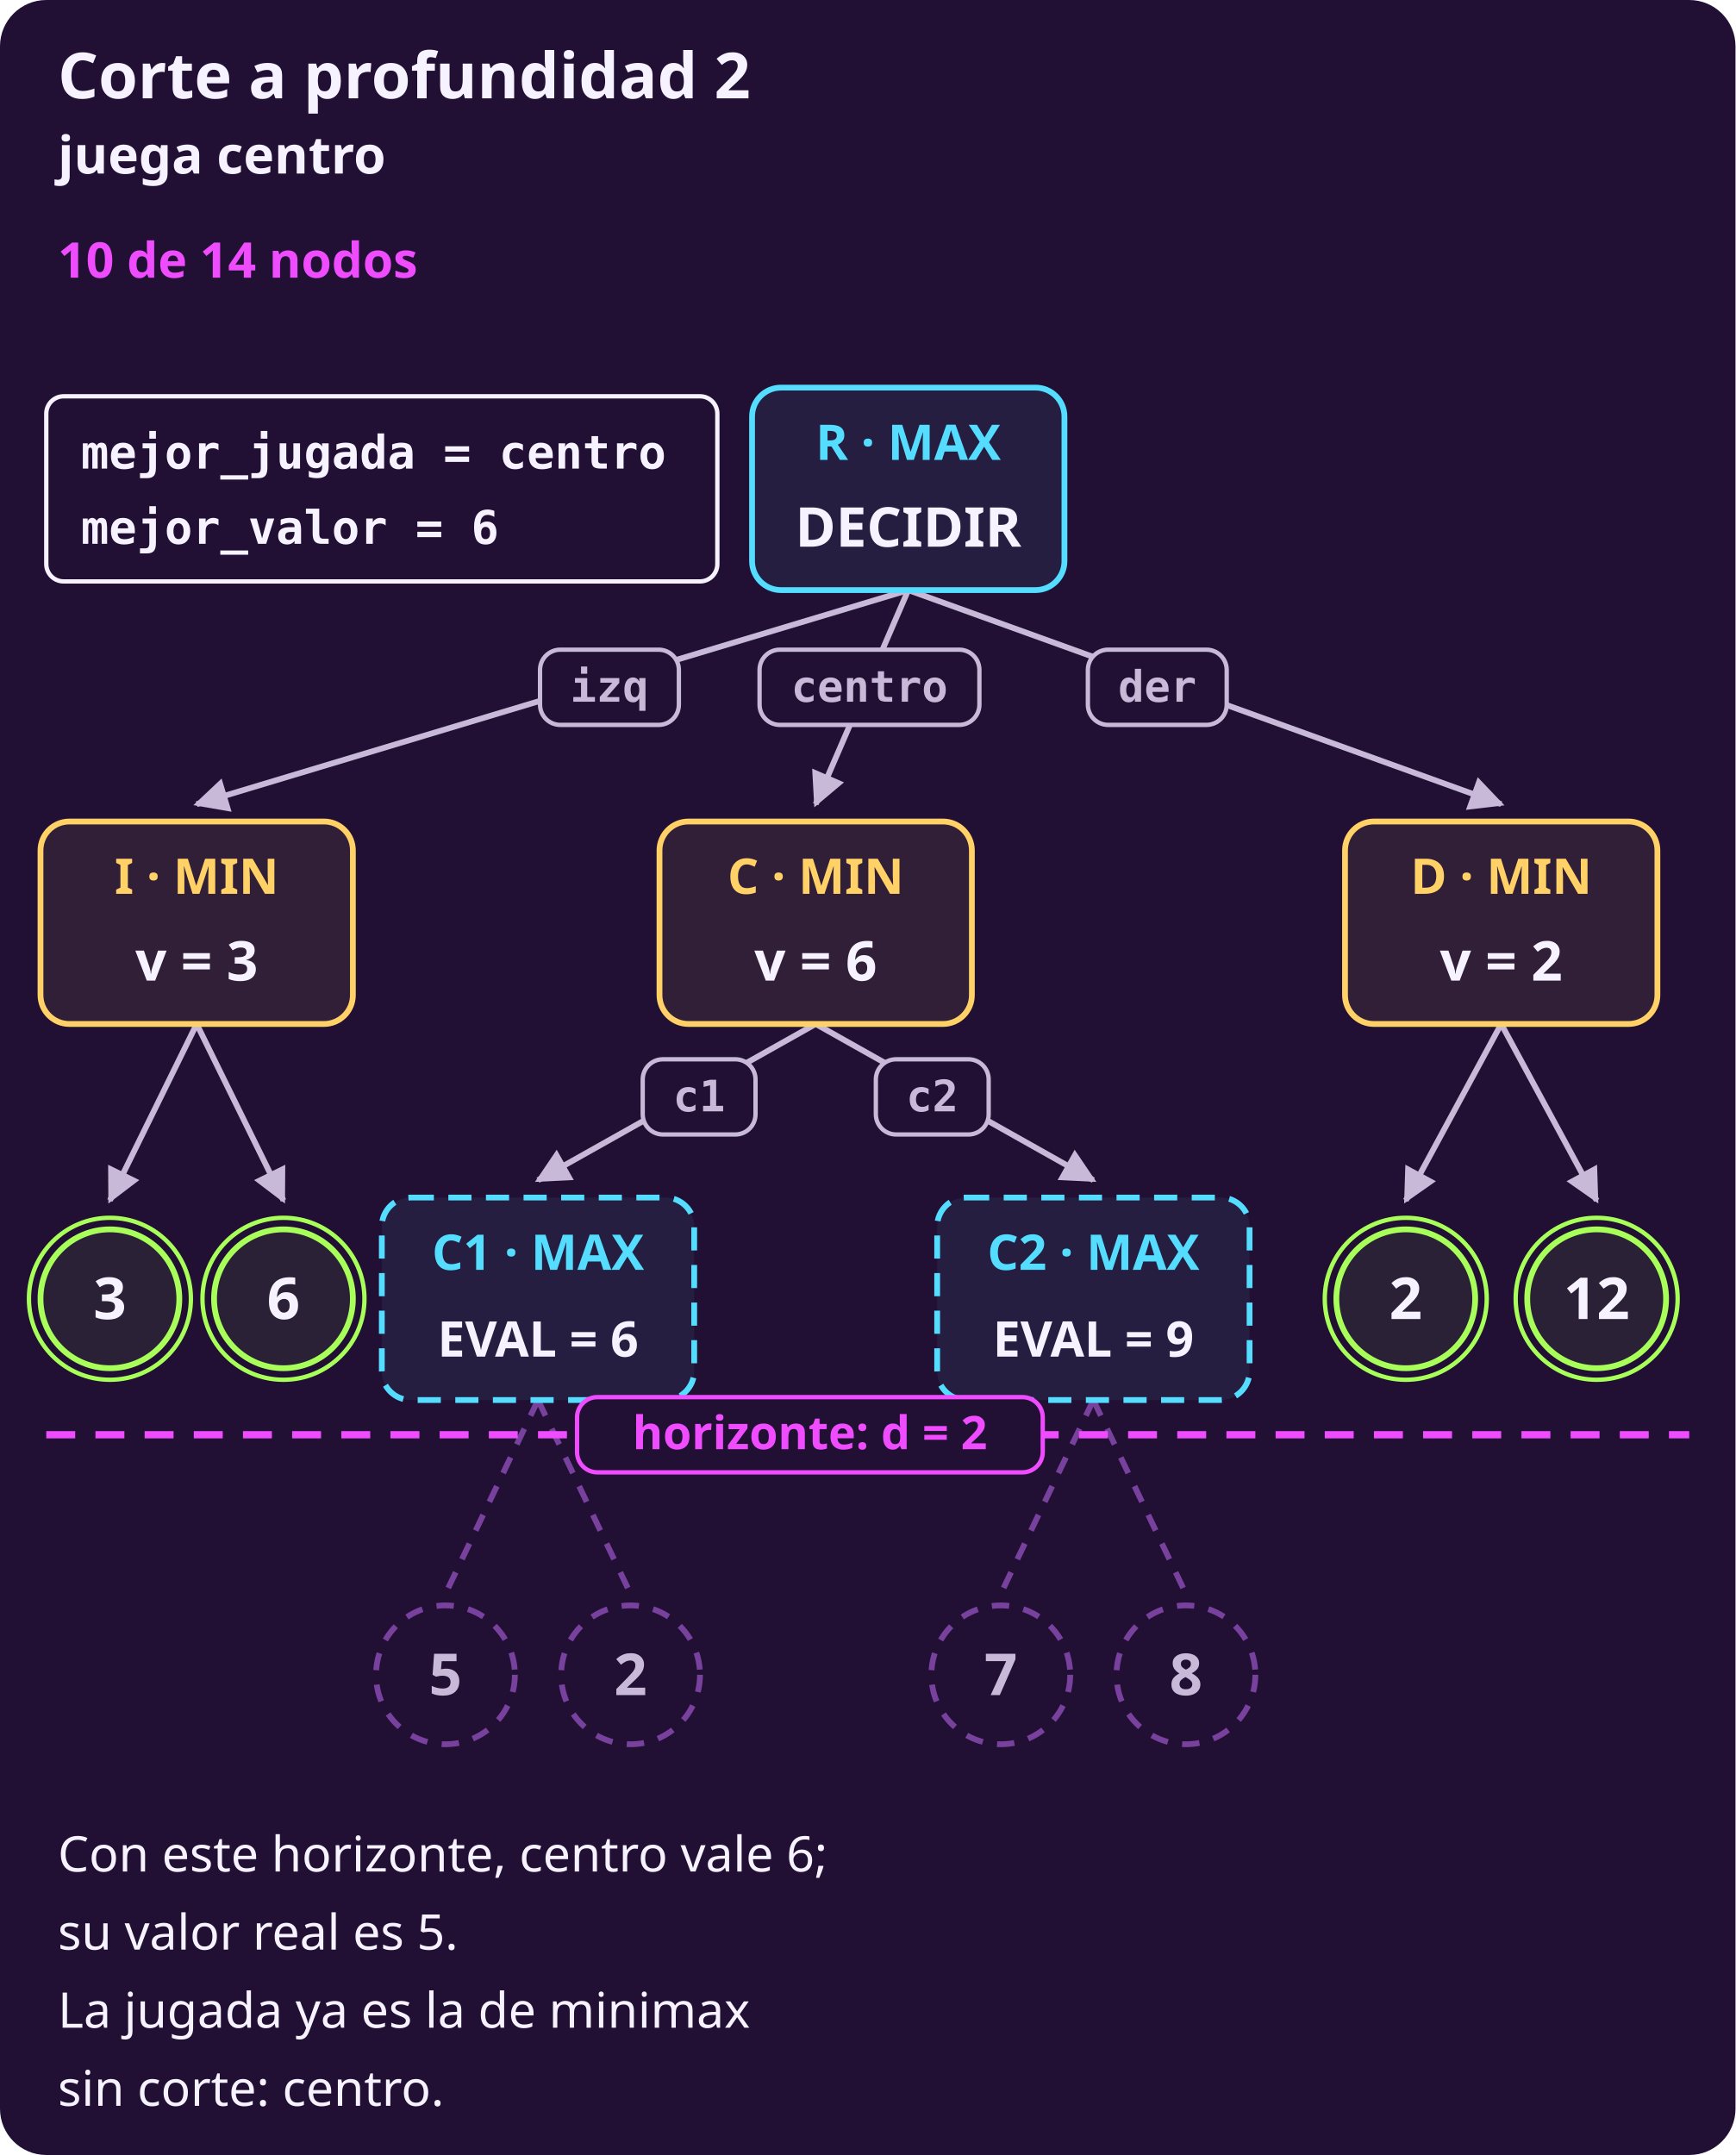
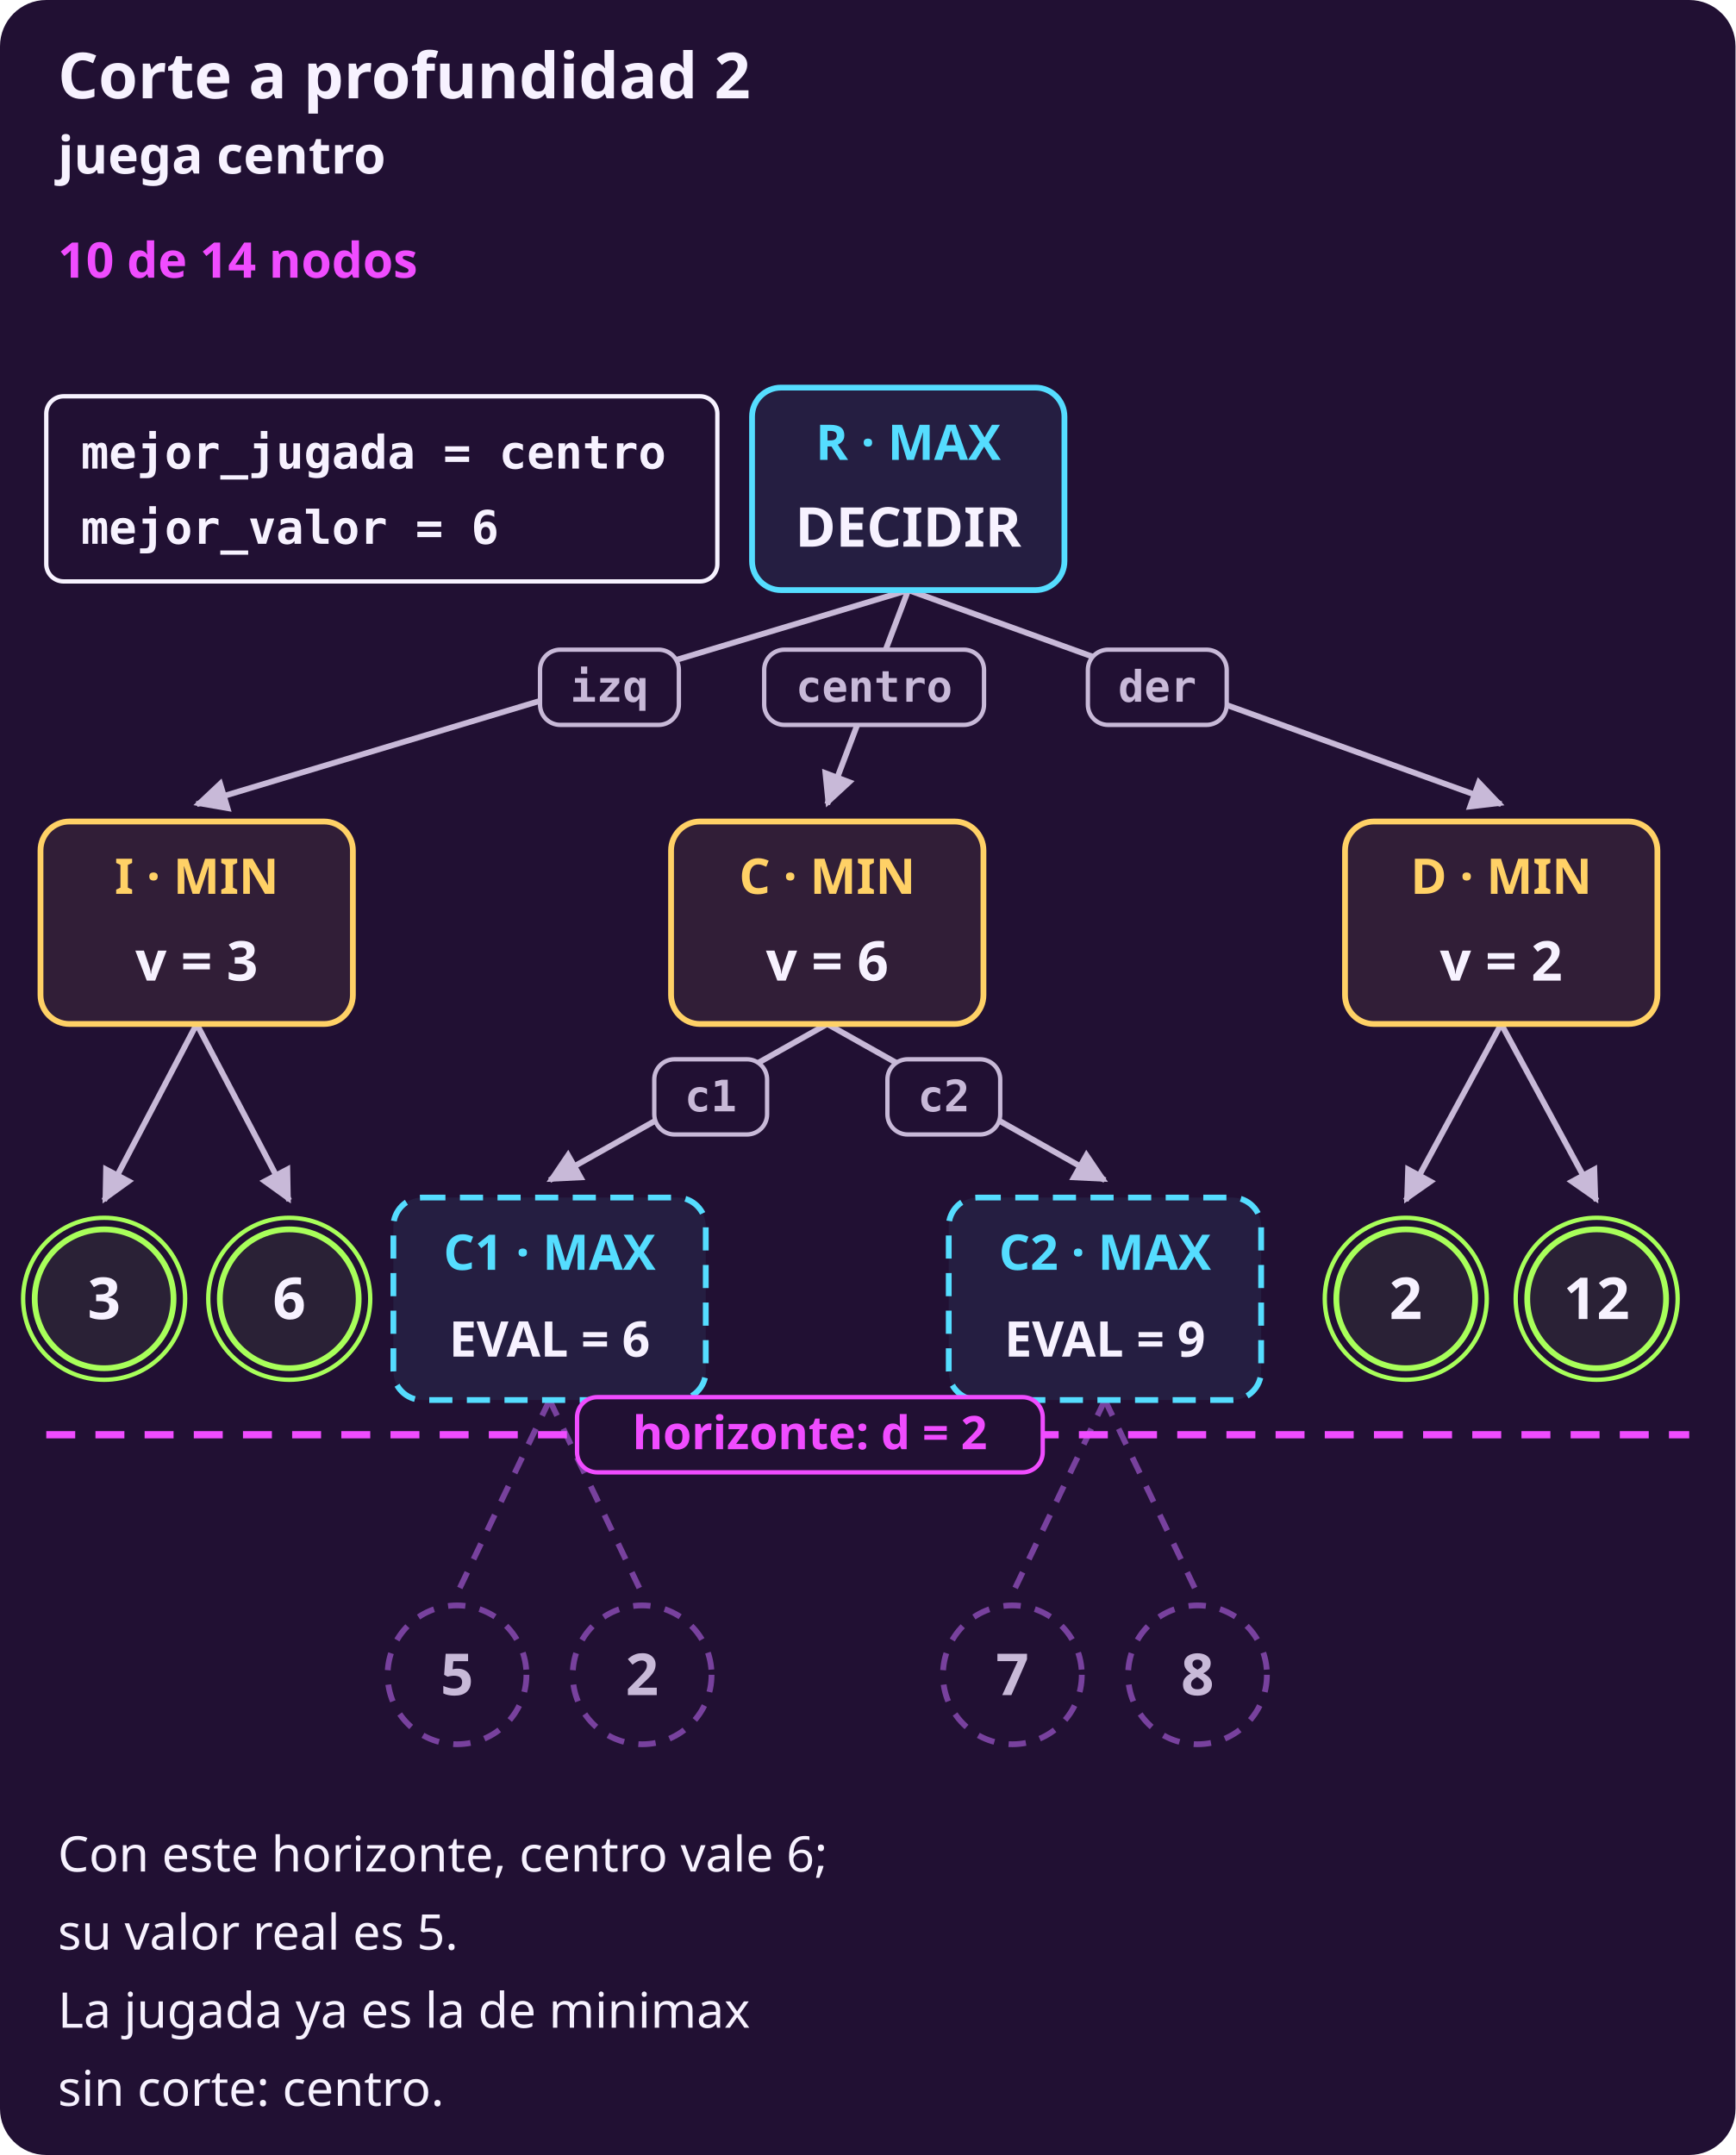
<svg xmlns="http://www.w3.org/2000/svg" width="600" height="745" viewBox="0 0 600 745" role="img" aria-label="El árbol T con corte a profundidad 2. Una línea punteada, el horizonte, pasa bajo el nivel 2; lo que queda debajo no se mira y va tenue. C1 recibe EVAL = 6; C2 recibe EVAL = 9. I vale 3; C vale 6; D vale 2. R juega centro, con 6. Se generan 10 de 14 nodos.">
  <rect x="0" y="0" width="600" height="745" rx="16" fill="#211033" />
  <defs>
    <marker id="p" viewBox="0 0 10 10" refX="9" refY="5" markerWidth="6" markerHeight="6" orient="auto-start-reverse">
      <path d="M 0 0 L 10 5 L 0 10 z" fill="#f04cff" />
    </marker>
    <marker id="s" viewBox="0 0 10 10" refX="9" refY="5" markerWidth="6" markerHeight="6" orient="auto-start-reverse">
      <path d="M 0 0 L 10 5 L 0 10 z" fill="#c8b9d8" />
    </marker>
  </defs>
  <text x="20" y="34" fill="#f7f2ff" font-family="system-ui, sans-serif" font-size="22" font-weight="700" text-anchor="start">Corte a profundidad 2</text>
  <text x="20" y="60" fill="#f7f2ff" font-family="system-ui, sans-serif" font-size="18" font-weight="700" text-anchor="start">juega centro</text>
  <text x="20" y="96" fill="#f04cff" font-family="system-ui, sans-serif" font-size="17" font-weight="700" text-anchor="start">10 de 14 nodos</text>
  <line x1="314" y1="204.0" x2="68" y2="278.0" stroke="#c8b9d8" stroke-width="2" marker-end="url(#s)" />
  <rect x="186.7" y="224.6" width="48" height="26" rx="7" fill="#211033" stroke="#c8b9d8" stroke-width="1.5" />
  <text x="210.7" y="242.6" fill="#c8b9d8" font-family="ui-monospace, SFMono-Regular, Menlo, monospace" font-size="15" font-weight="700" text-anchor="middle">izq</text>
-   <line x1="68" y1="354.0" x2="38" y2="415.0" stroke="#c8b9d8" stroke-width="2" marker-end="url(#s)" />
-   <line x1="68" y1="354.0" x2="98" y2="415.0" stroke="#c8b9d8" stroke-width="2" marker-end="url(#s)" />
-   <line x1="314" y1="204.0" x2="282" y2="278.0" stroke="#c8b9d8" stroke-width="2" marker-end="url(#s)" />
-   <rect x="262.6" y="224.6" width="76" height="26" rx="7" fill="#211033" stroke="#c8b9d8" stroke-width="1.5" />
-   <text x="300.6" y="242.6" fill="#c8b9d8" font-family="ui-monospace, SFMono-Regular, Menlo, monospace" font-size="15" font-weight="700" text-anchor="middle">centro</text>
-   <line x1="282" y1="354.0" x2="186" y2="408.0" stroke="#c8b9d8" stroke-width="2" marker-end="url(#s)" />
-   <rect x="222.2" y="366.2" width="39" height="26" rx="7" fill="#211033" stroke="#c8b9d8" stroke-width="1.5" />
-   <text x="241.7" y="384.2" fill="#c8b9d8" font-family="ui-monospace, SFMono-Regular, Menlo, monospace" font-size="15" font-weight="700" text-anchor="middle">c1</text>
-   <line x1="186" y1="484.0" x2="154" y2="551.0" stroke="#78419e" stroke-width="2" stroke-dasharray="6 5" />
-   <line x1="186" y1="484.0" x2="218" y2="551.0" stroke="#78419e" stroke-width="2" stroke-dasharray="6 5" />
-   <line x1="282" y1="354.0" x2="378" y2="408.0" stroke="#c8b9d8" stroke-width="2" marker-end="url(#s)" />
-   <rect x="302.8" y="366.2" width="39" height="26" rx="7" fill="#211033" stroke="#c8b9d8" stroke-width="1.5" />
-   <text x="322.3" y="384.2" fill="#c8b9d8" font-family="ui-monospace, SFMono-Regular, Menlo, monospace" font-size="15" font-weight="700" text-anchor="middle">c2</text>
-   <line x1="378" y1="484.0" x2="346" y2="551.0" stroke="#78419e" stroke-width="2" stroke-dasharray="6 5" />
-   <line x1="378" y1="484.0" x2="410" y2="551.0" stroke="#78419e" stroke-width="2" stroke-dasharray="6 5" />
+   <line x1="68" y1="354.0" x2="36" y2="415.0" stroke="#c8b9d8" stroke-width="2" marker-end="url(#s)" />
+   <line x1="68" y1="354.0" x2="100" y2="415.0" stroke="#c8b9d8" stroke-width="2" marker-end="url(#s)" />
+   <line x1="314" y1="204.0" x2="286" y2="278.0" stroke="#c8b9d8" stroke-width="2" marker-end="url(#s)" />
+   <rect x="264.2" y="224.6" width="76" height="26" rx="7" fill="#211033" stroke="#c8b9d8" stroke-width="1.5" />
+   <text x="302.2" y="242.6" fill="#c8b9d8" font-family="ui-monospace, SFMono-Regular, Menlo, monospace" font-size="15" font-weight="700" text-anchor="middle">centro</text>
+   <line x1="286" y1="354.0" x2="190" y2="408.0" stroke="#c8b9d8" stroke-width="2" marker-end="url(#s)" />
+   <rect x="226.2" y="366.2" width="39" height="26" rx="7" fill="#211033" stroke="#c8b9d8" stroke-width="1.5" />
+   <text x="245.7" y="384.2" fill="#c8b9d8" font-family="ui-monospace, SFMono-Regular, Menlo, monospace" font-size="15" font-weight="700" text-anchor="middle">c1</text>
+   <line x1="190" y1="484.0" x2="158" y2="551.0" stroke="#78419e" stroke-width="2" stroke-dasharray="6 5" />
+   <line x1="190" y1="484.0" x2="222" y2="551.0" stroke="#78419e" stroke-width="2" stroke-dasharray="6 5" />
+   <line x1="286" y1="354.0" x2="382" y2="408.0" stroke="#c8b9d8" stroke-width="2" marker-end="url(#s)" />
+   <rect x="306.8" y="366.2" width="39" height="26" rx="7" fill="#211033" stroke="#c8b9d8" stroke-width="1.5" />
+   <text x="326.3" y="384.2" fill="#c8b9d8" font-family="ui-monospace, SFMono-Regular, Menlo, monospace" font-size="15" font-weight="700" text-anchor="middle">c2</text>
+   <line x1="382" y1="484.0" x2="350" y2="551.0" stroke="#78419e" stroke-width="2" stroke-dasharray="6 5" />
+   <line x1="382" y1="484.0" x2="414" y2="551.0" stroke="#78419e" stroke-width="2" stroke-dasharray="6 5" />
  <line x1="314" y1="204.0" x2="519" y2="278.0" stroke="#c8b9d8" stroke-width="2" marker-end="url(#s)" />
  <rect x="376.1" y="224.6" width="48" height="26" rx="7" fill="#211033" stroke="#c8b9d8" stroke-width="1.5" />
  <text x="400.1" y="242.6" fill="#c8b9d8" font-family="ui-monospace, SFMono-Regular, Menlo, monospace" font-size="15" font-weight="700" text-anchor="middle">der</text>
  <line x1="519" y1="354.0" x2="486" y2="415.0" stroke="#c8b9d8" stroke-width="2" marker-end="url(#s)" />
  <line x1="519" y1="354.0" x2="552" y2="415.0" stroke="#c8b9d8" stroke-width="2" marker-end="url(#s)" />
  <rect x="260.0" y="134.0" width="108" height="70" rx="10" fill="#251e41" stroke="#55ddff" stroke-width="2" />
  <text x="314" y="159.0" fill="#55ddff" font-family="system-ui, sans-serif" font-size="17" font-weight="700" text-anchor="middle">R · MAX</text>
  <text x="314" y="189.0" fill="#f7f2ff" font-family="system-ui, sans-serif" font-size="19" font-weight="700" text-anchor="middle">DECIDIR</text>
  <rect x="14.0" y="284.0" width="108" height="70" rx="10" fill="#311e37" stroke="#ffd166" stroke-width="2" />
  <text x="68" y="309.0" fill="#ffd166" font-family="system-ui, sans-serif" font-size="17" font-weight="700" text-anchor="middle">I · MIN</text>
  <text x="68" y="339.0" fill="#f7f2ff" font-family="system-ui, sans-serif" font-size="19" font-weight="700" text-anchor="middle">v = 3</text>
-   <circle cx="38" cy="449.0" r="28" fill="none" stroke="#a8ff5a" stroke-width="1.5" />
-   <circle cx="38" cy="449.0" r="24" fill="#2a2136" stroke="#a8ff5a" stroke-width="2" />
-   <text x="38" y="456.0" fill="#f7f2ff" font-family="system-ui, sans-serif" font-size="20" font-weight="700" text-anchor="middle">3</text>
-   <circle cx="98" cy="449.0" r="28" fill="none" stroke="#a8ff5a" stroke-width="1.5" />
-   <circle cx="98" cy="449.0" r="24" fill="#2a2136" stroke="#a8ff5a" stroke-width="2" />
-   <text x="98" y="456.0" fill="#f7f2ff" font-family="system-ui, sans-serif" font-size="20" font-weight="700" text-anchor="middle">6</text>
-   <rect x="228.0" y="284.0" width="108" height="70" rx="10" fill="#311e37" stroke="#ffd166" stroke-width="2" />
-   <text x="282" y="309.0" fill="#ffd166" font-family="system-ui, sans-serif" font-size="17" font-weight="700" text-anchor="middle">C · MIN</text>
-   <text x="282" y="339.0" fill="#f7f2ff" font-family="system-ui, sans-serif" font-size="19" font-weight="700" text-anchor="middle">v = 6</text>
-   <rect x="132.0" y="414.0" width="108" height="70" rx="10" fill="#251e41" stroke="#55ddff" stroke-width="2" stroke-dasharray="8 5" />
-   <text x="186" y="439.0" fill="#55ddff" font-family="system-ui, sans-serif" font-size="17" font-weight="700" text-anchor="middle">C1 · MAX</text>
-   <text x="186" y="469.0" fill="#f7f2ff" font-family="system-ui, sans-serif" font-size="17" font-weight="700" text-anchor="middle">EVAL = 6</text>
-   <circle cx="154" cy="579.0" r="24" fill="#211033" stroke="#78419e" stroke-width="2" stroke-dasharray="6 5" />
-   <text x="154" y="586.0" fill="#c8b9d8" font-family="system-ui, sans-serif" font-size="20" font-weight="700" text-anchor="middle">5</text>
-   <circle cx="218" cy="579.0" r="24" fill="#211033" stroke="#78419e" stroke-width="2" stroke-dasharray="6 5" />
-   <text x="218" y="586.0" fill="#c8b9d8" font-family="system-ui, sans-serif" font-size="20" font-weight="700" text-anchor="middle">2</text>
-   <rect x="324.0" y="414.0" width="108" height="70" rx="10" fill="#251e41" stroke="#55ddff" stroke-width="2" stroke-dasharray="8 5" />
-   <text x="378" y="439.0" fill="#55ddff" font-family="system-ui, sans-serif" font-size="17" font-weight="700" text-anchor="middle">C2 · MAX</text>
-   <text x="378" y="469.0" fill="#f7f2ff" font-family="system-ui, sans-serif" font-size="17" font-weight="700" text-anchor="middle">EVAL = 9</text>
-   <circle cx="346" cy="579.0" r="24" fill="#211033" stroke="#78419e" stroke-width="2" stroke-dasharray="6 5" />
-   <text x="346" y="586.0" fill="#c8b9d8" font-family="system-ui, sans-serif" font-size="20" font-weight="700" text-anchor="middle">7</text>
-   <circle cx="410" cy="579.0" r="24" fill="#211033" stroke="#78419e" stroke-width="2" stroke-dasharray="6 5" />
-   <text x="410" y="586.0" fill="#c8b9d8" font-family="system-ui, sans-serif" font-size="20" font-weight="700" text-anchor="middle">8</text>
+   <circle cx="36" cy="449.0" r="28" fill="none" stroke="#a8ff5a" stroke-width="1.5" />
+   <circle cx="36" cy="449.0" r="24" fill="#2a2136" stroke="#a8ff5a" stroke-width="2" />
+   <text x="36" y="456.0" fill="#f7f2ff" font-family="system-ui, sans-serif" font-size="20" font-weight="700" text-anchor="middle">3</text>
+   <circle cx="100" cy="449.0" r="28" fill="none" stroke="#a8ff5a" stroke-width="1.5" />
+   <circle cx="100" cy="449.0" r="24" fill="#2a2136" stroke="#a8ff5a" stroke-width="2" />
+   <text x="100" y="456.0" fill="#f7f2ff" font-family="system-ui, sans-serif" font-size="20" font-weight="700" text-anchor="middle">6</text>
+   <rect x="232.0" y="284.0" width="108" height="70" rx="10" fill="#311e37" stroke="#ffd166" stroke-width="2" />
+   <text x="286" y="309.0" fill="#ffd166" font-family="system-ui, sans-serif" font-size="17" font-weight="700" text-anchor="middle">C · MIN</text>
+   <text x="286" y="339.0" fill="#f7f2ff" font-family="system-ui, sans-serif" font-size="19" font-weight="700" text-anchor="middle">v = 6</text>
+   <rect x="136.0" y="414.0" width="108" height="70" rx="10" fill="#251e41" stroke="#55ddff" stroke-width="2" stroke-dasharray="8 5" />
+   <text x="190" y="439.0" fill="#55ddff" font-family="system-ui, sans-serif" font-size="17" font-weight="700" text-anchor="middle">C1 · MAX</text>
+   <text x="190" y="469.0" fill="#f7f2ff" font-family="system-ui, sans-serif" font-size="17" font-weight="700" text-anchor="middle">EVAL = 6</text>
+   <circle cx="158" cy="579.0" r="24" fill="#211033" stroke="#78419e" stroke-width="2" stroke-dasharray="6 5" />
+   <text x="158" y="586.0" fill="#c8b9d8" font-family="system-ui, sans-serif" font-size="20" font-weight="700" text-anchor="middle">5</text>
+   <circle cx="222" cy="579.0" r="24" fill="#211033" stroke="#78419e" stroke-width="2" stroke-dasharray="6 5" />
+   <text x="222" y="586.0" fill="#c8b9d8" font-family="system-ui, sans-serif" font-size="20" font-weight="700" text-anchor="middle">2</text>
+   <rect x="328.0" y="414.0" width="108" height="70" rx="10" fill="#251e41" stroke="#55ddff" stroke-width="2" stroke-dasharray="8 5" />
+   <text x="382" y="439.0" fill="#55ddff" font-family="system-ui, sans-serif" font-size="17" font-weight="700" text-anchor="middle">C2 · MAX</text>
+   <text x="382" y="469.0" fill="#f7f2ff" font-family="system-ui, sans-serif" font-size="17" font-weight="700" text-anchor="middle">EVAL = 9</text>
+   <circle cx="350" cy="579.0" r="24" fill="#211033" stroke="#78419e" stroke-width="2" stroke-dasharray="6 5" />
+   <text x="350" y="586.0" fill="#c8b9d8" font-family="system-ui, sans-serif" font-size="20" font-weight="700" text-anchor="middle">7</text>
+   <circle cx="414" cy="579.0" r="24" fill="#211033" stroke="#78419e" stroke-width="2" stroke-dasharray="6 5" />
+   <text x="414" y="586.0" fill="#c8b9d8" font-family="system-ui, sans-serif" font-size="20" font-weight="700" text-anchor="middle">8</text>
  <rect x="465.0" y="284.0" width="108" height="70" rx="10" fill="#311e37" stroke="#ffd166" stroke-width="2" />
  <text x="519" y="309.0" fill="#ffd166" font-family="system-ui, sans-serif" font-size="17" font-weight="700" text-anchor="middle">D · MIN</text>
  <text x="519" y="339.0" fill="#f7f2ff" font-family="system-ui, sans-serif" font-size="19" font-weight="700" text-anchor="middle">v = 2</text>
  <circle cx="486" cy="449.0" r="28" fill="none" stroke="#a8ff5a" stroke-width="1.5" />
  <circle cx="486" cy="449.0" r="24" fill="#2a2136" stroke="#a8ff5a" stroke-width="2" />
  <text x="486" y="456.0" fill="#f7f2ff" font-family="system-ui, sans-serif" font-size="20" font-weight="700" text-anchor="middle">2</text>
  <circle cx="552" cy="449.0" r="28" fill="none" stroke="#a8ff5a" stroke-width="1.5" />
  <circle cx="552" cy="449.0" r="24" fill="#2a2136" stroke="#a8ff5a" stroke-width="2" />
  <text x="552" y="456.0" fill="#f7f2ff" font-family="system-ui, sans-serif" font-size="20" font-weight="700" text-anchor="middle">12</text>
  <rect x="16" y="137.0" width="232" height="64" rx="6" fill="#211033" stroke="#f7f2ff" stroke-width="1.5" />
  <text x="28" y="162.0" fill="#f7f2ff" font-family="ui-monospace, SFMono-Regular, Menlo, monospace" font-size="16" font-weight="700" text-anchor="start">mejor_jugada = centro</text>
  <text x="28" y="188.0" fill="#f7f2ff" font-family="ui-monospace, SFMono-Regular, Menlo, monospace" font-size="16" font-weight="700" text-anchor="start">mejor_valor = 6</text>
  <line x1="16" y1="496.0" x2="584" y2="496.0" stroke="#f04cff" stroke-width="2.5" stroke-dasharray="10 7" />
  <rect x="199.5" y="483.0" width="161" height="26" rx="7" fill="#211033" stroke="#f04cff" stroke-width="1.5" />
  <text x="280" y="501.0" fill="#f04cff" font-family="system-ui, sans-serif" font-size="16" font-weight="700" text-anchor="middle">horizonte: d = 2</text>
  <text x="20" y="647.0" fill="#f7f2ff" font-family="system-ui, sans-serif" font-size="17" font-weight="normal" text-anchor="start">Con este horizonte, centro vale 6;</text>
  <text x="20" y="674.0" fill="#f7f2ff" font-family="system-ui, sans-serif" font-size="17" font-weight="normal" text-anchor="start">su valor real es 5.</text>
  <text x="20" y="701.0" fill="#f7f2ff" font-family="system-ui, sans-serif" font-size="17" font-weight="normal" text-anchor="start">La jugada ya es la de minimax</text>
  <text x="20" y="728.0" fill="#f7f2ff" font-family="system-ui, sans-serif" font-size="17" font-weight="normal" text-anchor="start">sin corte: centro.</text>
</svg>
